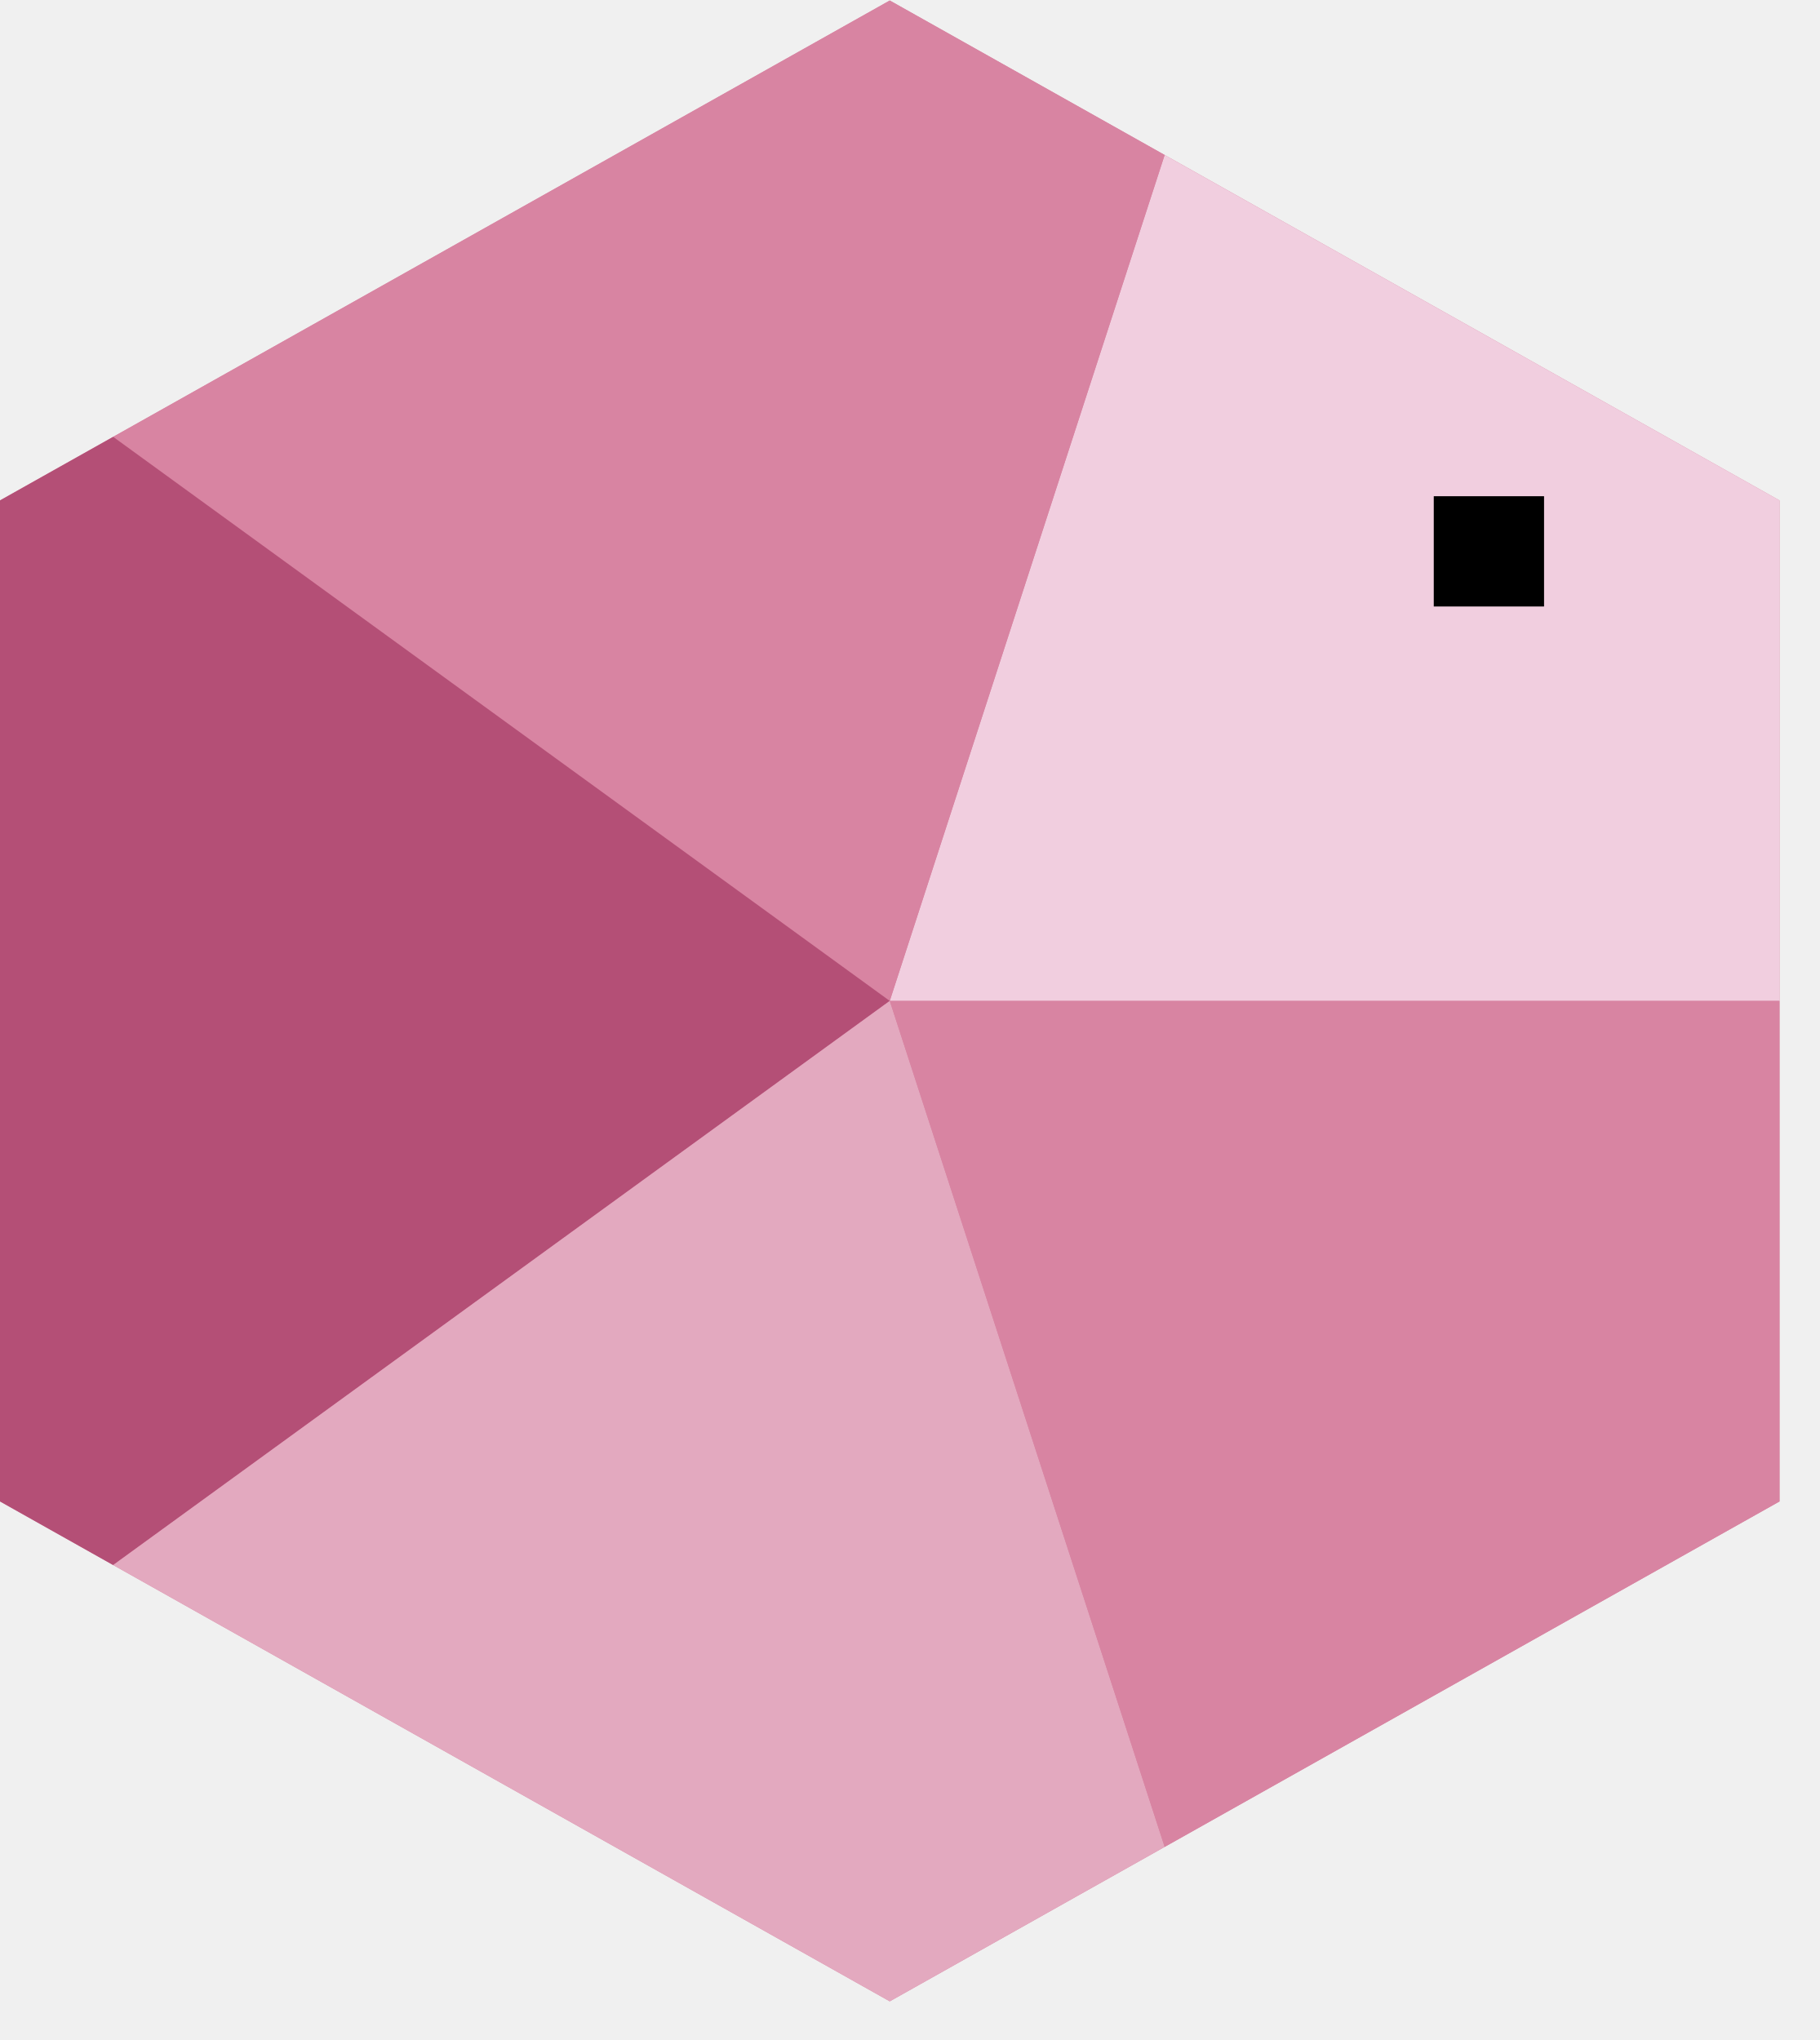
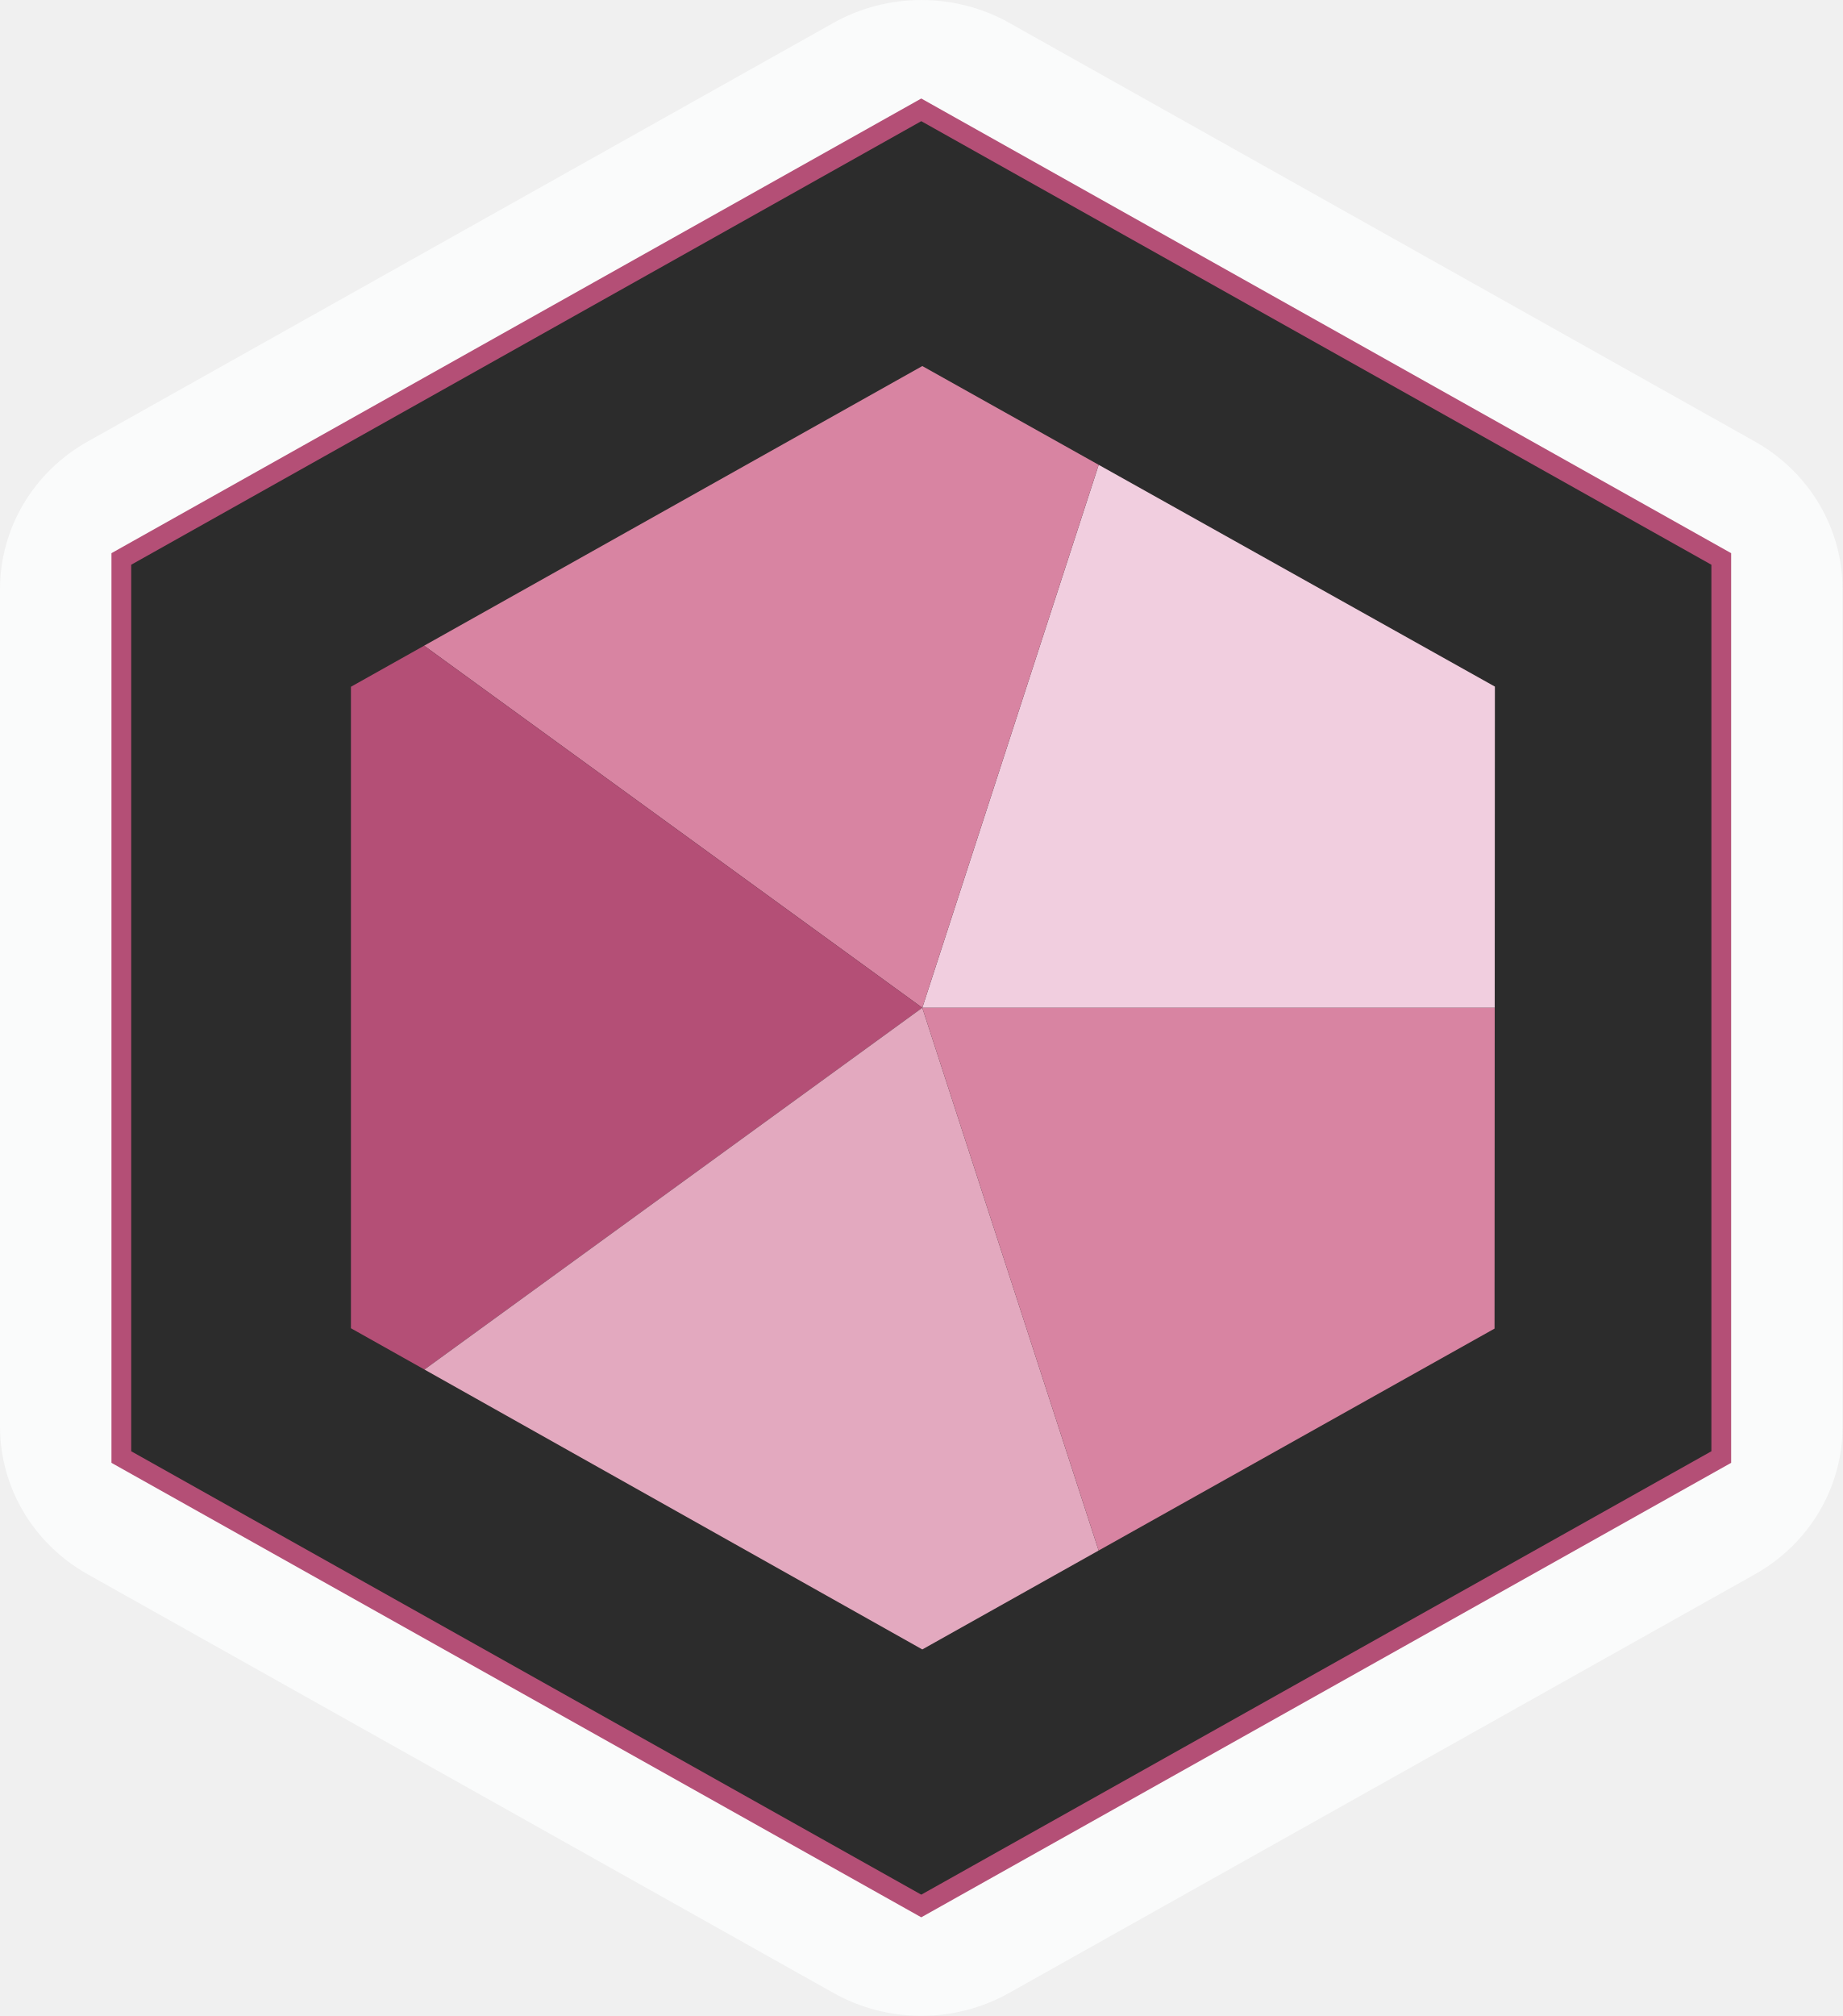
- <svg xmlns="http://www.w3.org/2000/svg" width="33" height="37" viewBox="0 0 33 37" fill="none">
-   <g clip-path="url(#clip0_68_3043)">
-     <path d="M16.135 0.009L32.27 9.076V27.232L16.135 36.299L0 27.232V9.076L16.135 0.009Z" fill="#D884A2" />
-     <path d="M16.135 18.154H32.27V9.076L21.12 2.811L16.135 18.154Z" fill="#F1CEDF" />
-     <path d="M16.135 18.154L21.12 2.811L16.135 0.009L2.052 7.923L16.135 18.154Z" fill="#D884A2" />
-     <path d="M16.135 18.154L2.052 7.923L0 9.076V27.232L2.052 28.386L16.135 18.154Z" fill="#B44F76" />
-     <path d="M16.135 18.154L2.052 28.386L16.135 36.299L21.12 33.498L16.135 18.154Z" fill="#E3A9BF" />
-     <path d="M16.135 18.154L21.12 33.498L32.27 27.232V18.154H16.135Z" fill="#D884A2" />
-     <rect x="26" y="9" width="2" height="2" fill="black" />
+ <svg xmlns="http://www.w3.org/2000/svg" width="32" height="35" viewBox="0 0 32 35" fill="none">
+   <g clip-path="url(#clip0_90_80)">
+     <mask id="mask0_90_80" style="mask-type:luminance" maskUnits="userSpaceOnUse" x="0" y="0" width="32" height="35">
+       <path d="M32 0H0V35H32V0Z" fill="white" />
+     </mask>
+     <g mask="url(#mask0_90_80)">
+       <path d="M14.474 0.397L1.524 7.665C0.58 8.194 0 9.172 0 10.231V24.766C0 25.825 0.58 26.803 1.524 27.332L14.474 34.6C15.418 35.13 16.579 35.13 17.523 34.6L30.473 27.332C31.417 26.803 31.997 25.825 31.997 24.766V10.231C31.997 9.172 31.417 8.194 30.473 7.665L17.526 0.397C16.582 -0.132 15.418 -0.132 14.474 0.397Z" fill="#FAFBFB" />
+       <path d="M29.89 25.296V9.704L15.998 1.907L2.107 9.704V25.296L15.998 33.09L29.89 25.296Z" fill="#2C2C2C" stroke="#B44F76" stroke-width="0.343" stroke-miterlimit="10" />
+       <path d="M16.016 17.496H25.956L25.959 11.92L19.079 8.07L16.016 17.496Z" fill="#F1CEDF" />
+       <path d="M16.016 17.496L19.079 8.07L16.016 6.355L7.365 11.21L16.016 17.496Z" fill="#D884A2" />
+       <path d="M16.016 17.496L7.365 11.21L6.094 11.923V23.06L7.371 23.777L16.016 17.496Z" fill="#B44F76" />
+       <path d="M16.016 17.496L7.371 23.777L16.016 28.636L19.078 26.919L16.016 17.496Z" fill="#E3A9BF" />
+       <path d="M16.016 17.496L19.078 26.919L25.953 23.066L25.956 17.496H16.016Z" fill="#D884A2" />
+     </g>
  </g>
  <defs>
-     <clipPath id="clip0_68_3043">
-       <rect width="33" height="37" fill="white" />
+     <clipPath id="clip0_90_80">
+       <rect width="32" height="35" fill="white" />
    </clipPath>
  </defs>
</svg>
